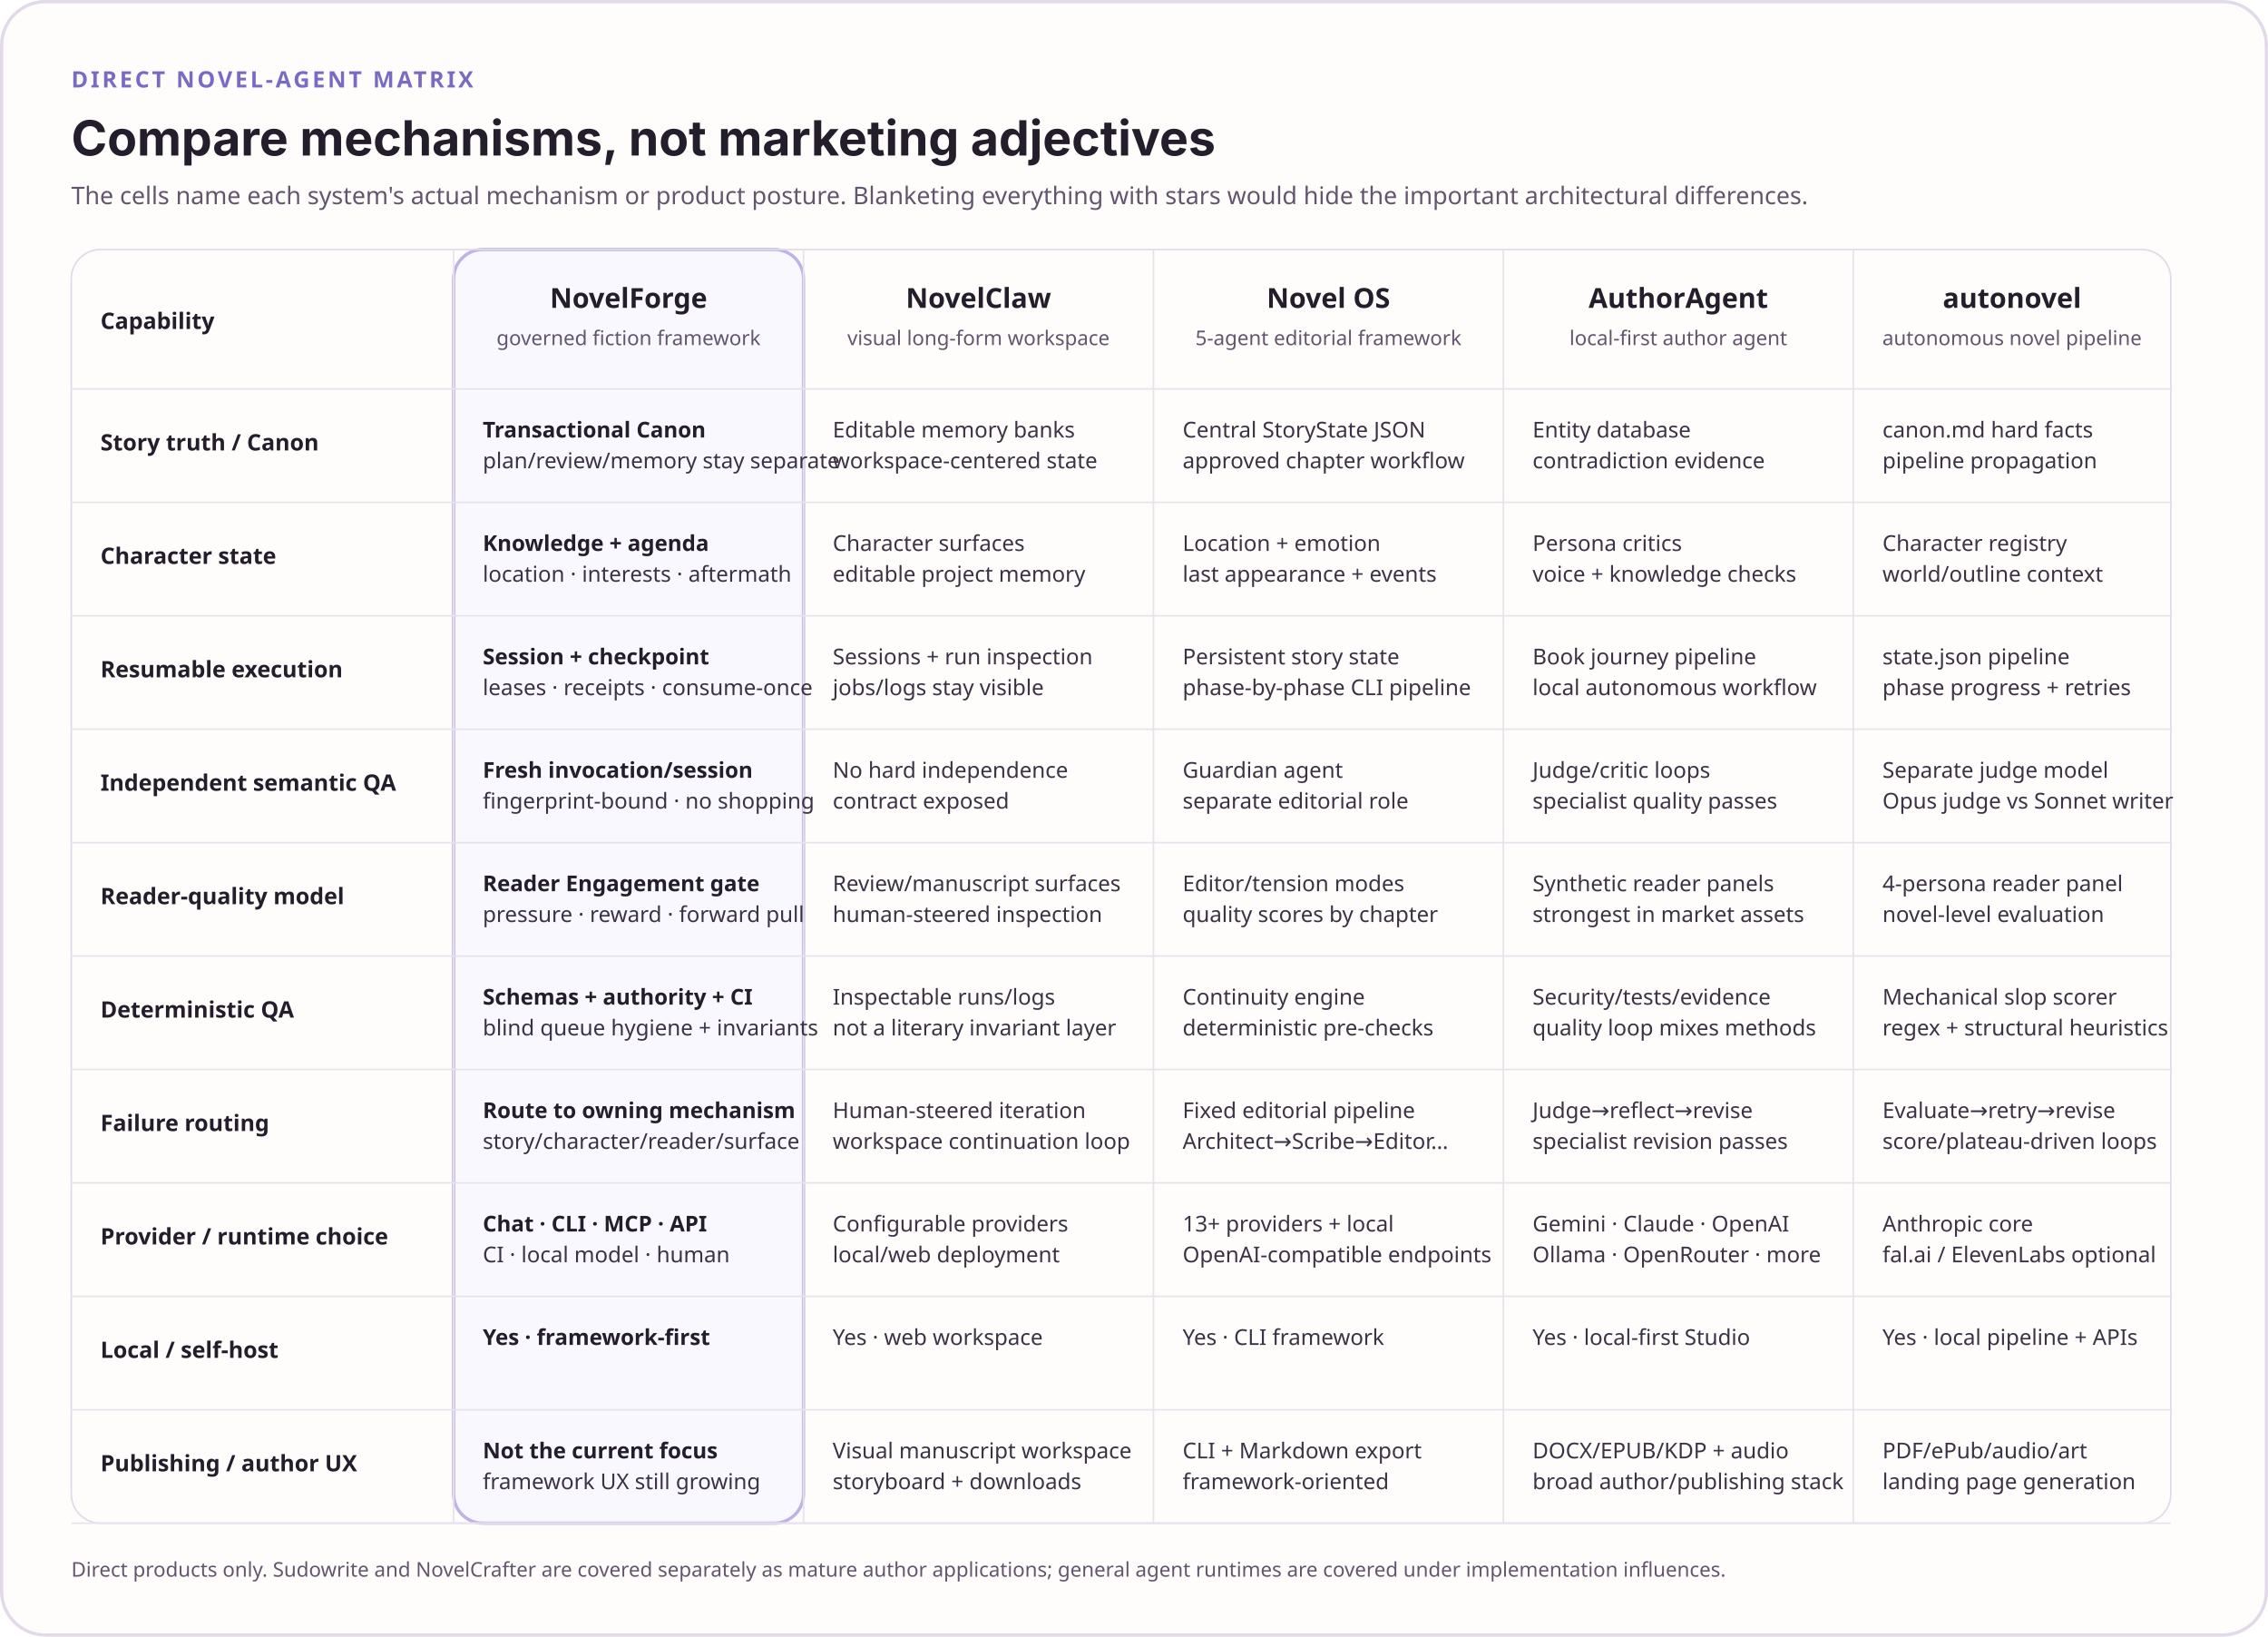
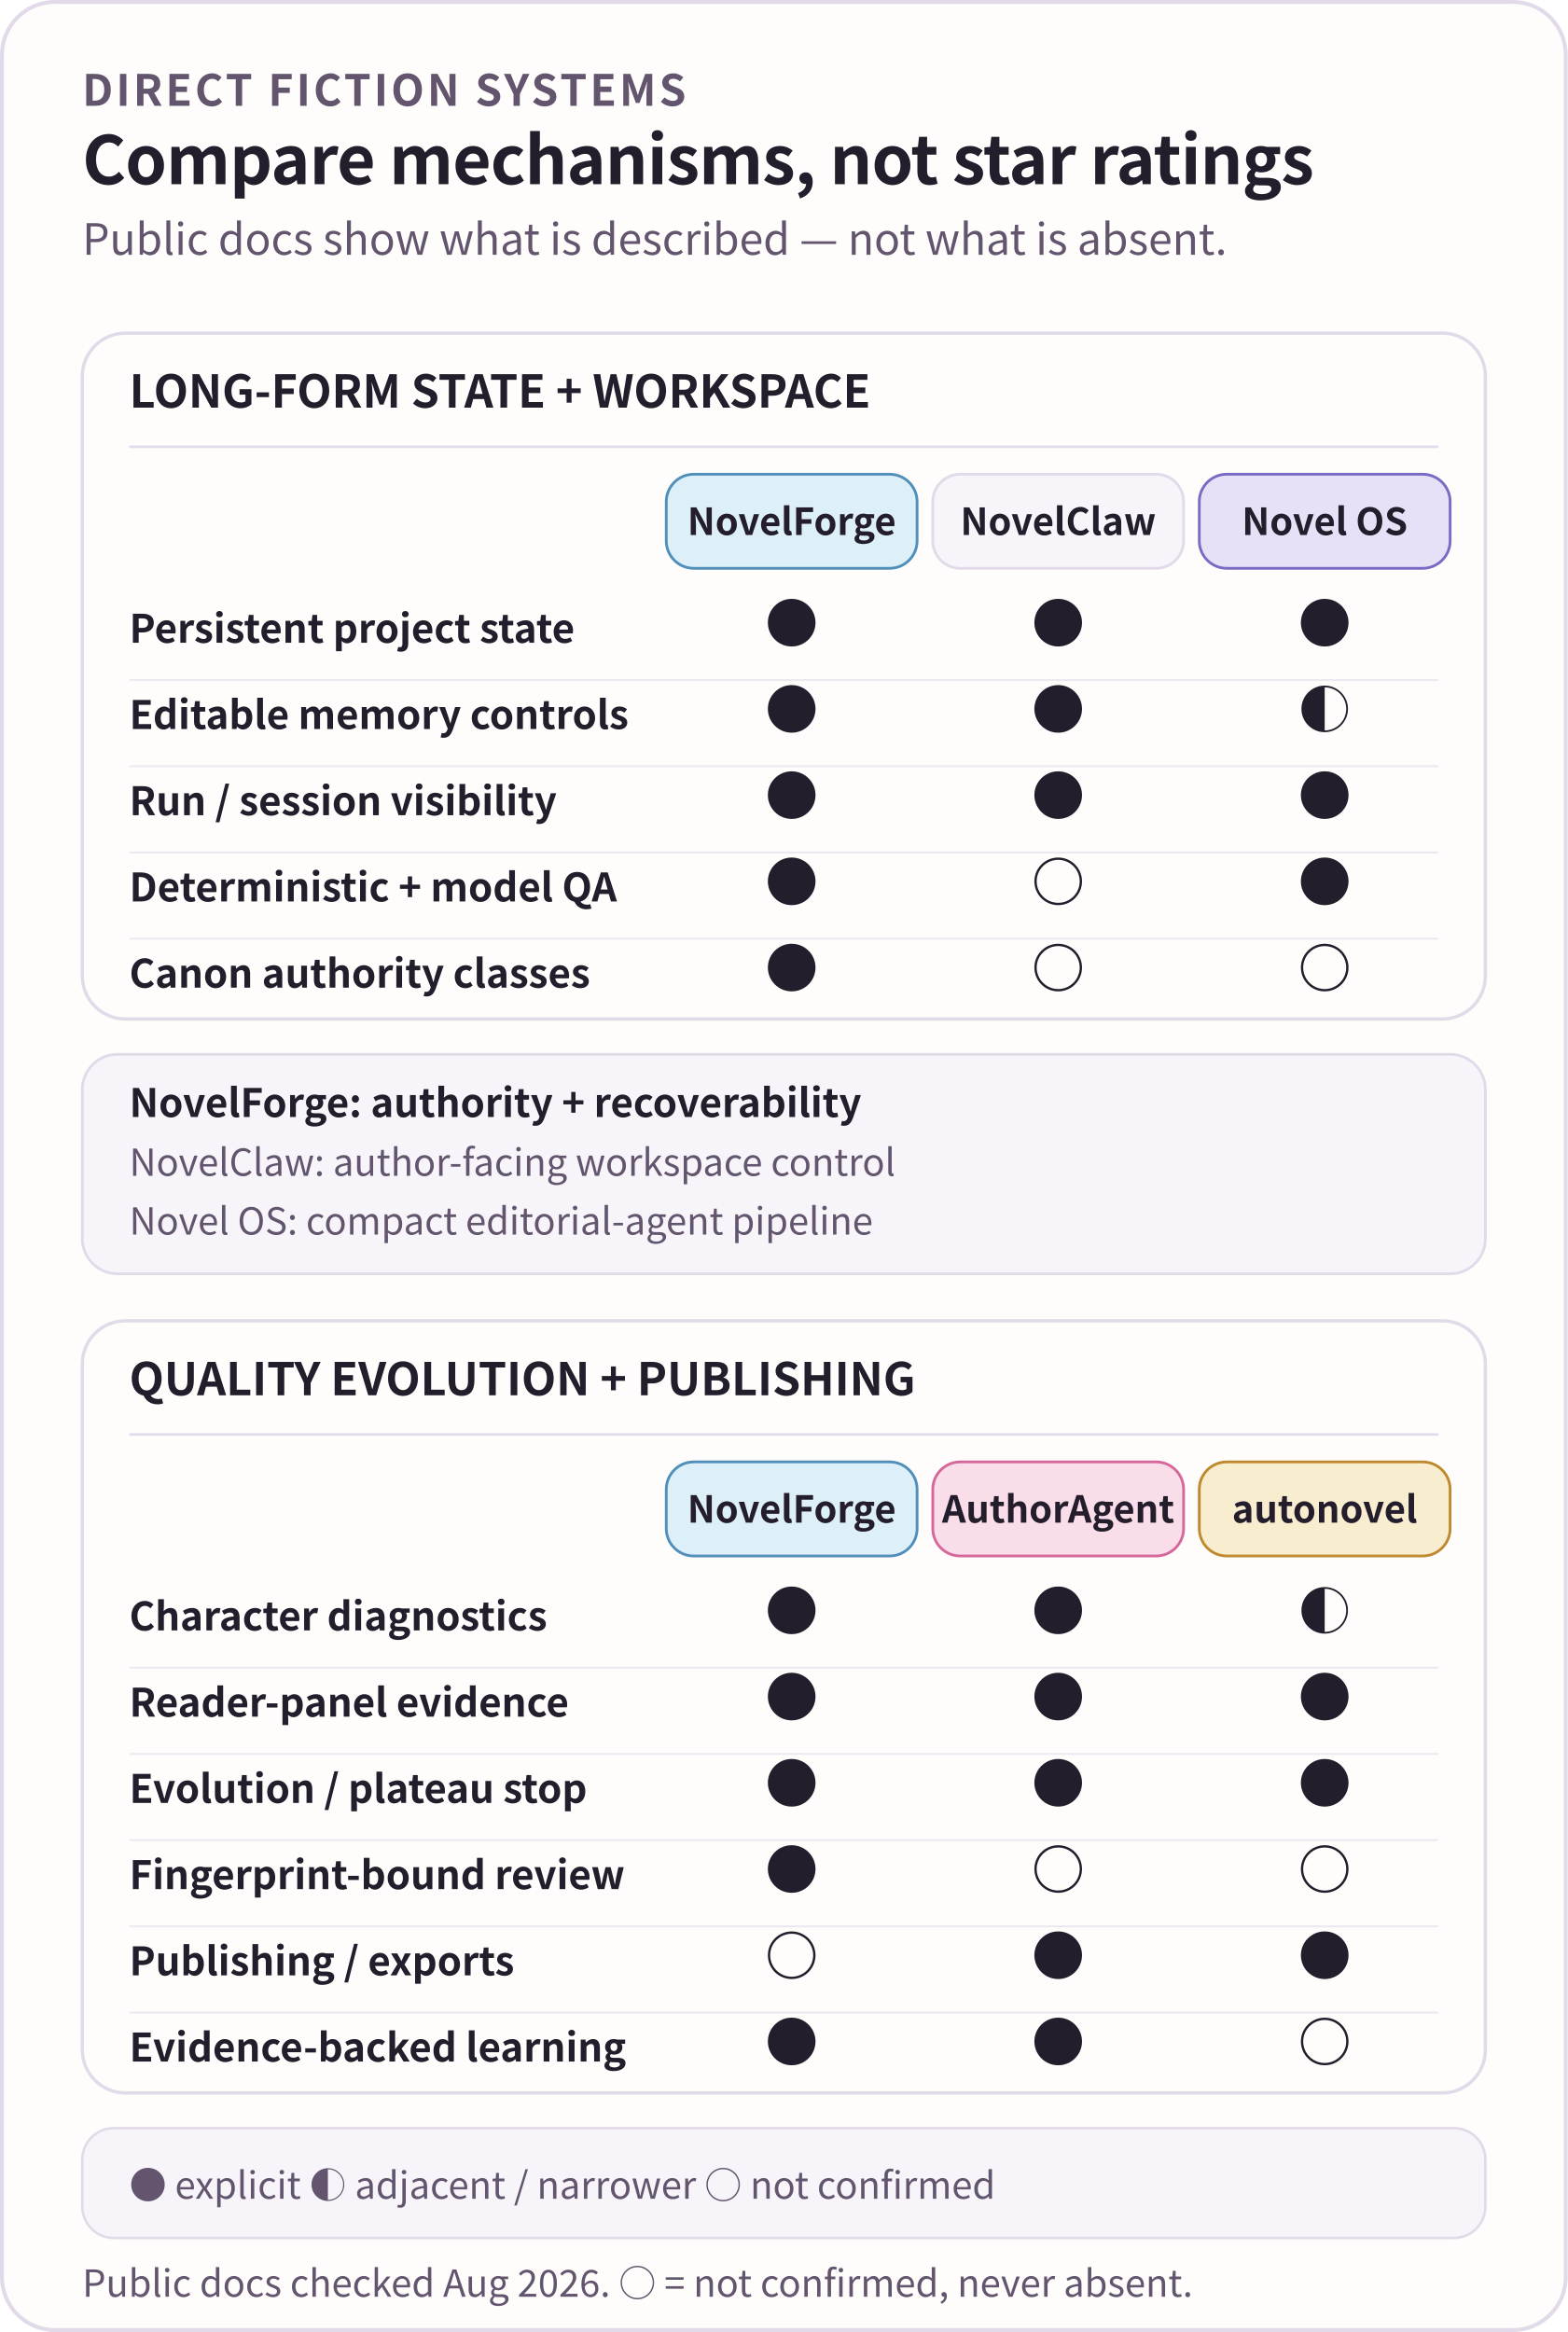
- <svg xmlns="http://www.w3.org/2000/svg" viewBox="0 0 1400 1010" role="img" aria-labelledby="title desc">
-   <style>
-   .h{font:750 30px ui-sans-serif,system-ui,-apple-system,"Segoe UI",sans-serif;fill:#241D2B}.k{font:700 14px ui-sans-serif,system-ui,sans-serif;letter-spacing:1.6px;fill:#796BC4}.sub{font:15px ui-sans-serif,system-ui,sans-serif;fill:#62556D}.ph{font:750 17px ui-sans-serif,system-ui,sans-serif;fill:#241D2B}.ps{font:12.5px ui-sans-serif,system-ui,sans-serif;fill:#62556D}.rh{font:700 14px ui-sans-serif,system-ui,sans-serif;fill:#241D2B}.c{font:13.5px ui-sans-serif,system-ui,sans-serif;fill:#3C3245}.cf{font:700 13.5px ui-sans-serif,system-ui,sans-serif;fill:#241D2B}.note{font:12.5px ui-sans-serif,system-ui,sans-serif;fill:#62556D}
- </style>
-   <rect width="1400" height="1010" rx="28" fill="#FFFDFC" />
-   <rect x="1" y="1" width="1398" height="1008" rx="27" fill="none" stroke="#E2DAE8" stroke-width="2" />
-   <text class="k" x="44" y="54">DIRECT NOVEL-AGENT MATRIX</text>
-   <text class="h" x="44" y="96">Compare mechanisms, not marketing adjectives</text>
-   <text class="sub" x="44" y="126">The cells name each system's actual mechanism or product posture. Blanketing everything with stars would hide the important architectural differences.</text>
-   <rect x="280" y="154" width="216" height="786" rx="18" fill="#FAF8FF" stroke="#BEB3E5" stroke-width="2" />
-   <rect x="44" y="154" width="1296" height="786" rx="18" fill="none" stroke="#E2DAE8" />
-   <path d="M280 154V940M496 154V940M712 154V940M928 154V940M1144 154V940" stroke="#E8E2EC" />
-   <path d="M44 240H1340M44 310H1340M44 380H1340M44 450H1340M44 520H1340M44 590H1340M44 660H1340M44 730H1340M44 800H1340M44 870H1340M44 940H1340" stroke="#E8E2EC" />
-   <text class="rh" x="62" y="203">Capability</text>
-   <g transform="translate(280 0)">
-     <text class="ph" x="108" y="190" text-anchor="middle">NovelForge</text>
-     <text class="ps" x="108" y="213" text-anchor="middle">governed fiction framework</text>
-   </g>
-   <g transform="translate(496 0)">
-     <text class="ph" x="108" y="190" text-anchor="middle">NovelClaw</text>
-     <text class="ps" x="108" y="213" text-anchor="middle">visual long-form workspace</text>
-   </g>
-   <g transform="translate(712 0)">
-     <text class="ph" x="108" y="190" text-anchor="middle">Novel OS</text>
-     <text class="ps" x="108" y="213" text-anchor="middle">5-agent editorial framework</text>
-   </g>
-   <g transform="translate(928 0)">
-     <text class="ph" x="108" y="190" text-anchor="middle">AuthorAgent</text>
-     <text class="ps" x="108" y="213" text-anchor="middle">local-first author agent</text>
-   </g>
-   <g transform="translate(1144 0)">
-     <text class="ph" x="98" y="190" text-anchor="middle">autonovel</text>
-     <text class="ps" x="98" y="213" text-anchor="middle">autonomous novel pipeline</text>
-   </g>
-   <text class="rh" x="62" y="278">Story truth / Canon</text>
-   <text class="cf" x="298" y="270">
-     <tspan x="298">Transactional Canon</tspan>
-     <tspan class="c" x="298" dy="19">plan/review/memory stay separate</tspan>
-   </text>
-   <text class="c" x="514" y="270">
-     <tspan x="514">Editable memory banks</tspan>
-     <tspan x="514" dy="19">workspace-centered state</tspan>
-   </text>
-   <text class="c" x="730" y="270">
-     <tspan x="730">Central StoryState JSON</tspan>
-     <tspan x="730" dy="19">approved chapter workflow</tspan>
-   </text>
-   <text class="c" x="946" y="270">
-     <tspan x="946">Entity database</tspan>
-     <tspan x="946" dy="19">contradiction evidence</tspan>
-   </text>
-   <text class="c" x="1162" y="270">
-     <tspan x="1162">canon.md hard facts</tspan>
-     <tspan x="1162" dy="19">pipeline propagation</tspan>
-   </text>
-   <text class="rh" x="62" y="348">Character state</text>
-   <text class="cf" x="298" y="340">
-     <tspan x="298">Knowledge + agenda</tspan>
-     <tspan class="c" x="298" dy="19">location · interests · aftermath</tspan>
-   </text>
-   <text class="c" x="514" y="340">
-     <tspan x="514">Character surfaces</tspan>
-     <tspan x="514" dy="19">editable project memory</tspan>
-   </text>
-   <text class="c" x="730" y="340">
-     <tspan x="730">Location + emotion</tspan>
-     <tspan x="730" dy="19">last appearance + events</tspan>
-   </text>
-   <text class="c" x="946" y="340">
-     <tspan x="946">Persona critics</tspan>
-     <tspan x="946" dy="19">voice + knowledge checks</tspan>
-   </text>
-   <text class="c" x="1162" y="340">
-     <tspan x="1162">Character registry</tspan>
-     <tspan x="1162" dy="19">world/outline context</tspan>
-   </text>
-   <text class="rh" x="62" y="418">Resumable execution</text>
-   <text class="cf" x="298" y="410">
-     <tspan x="298">Session + checkpoint</tspan>
-     <tspan class="c" x="298" dy="19">leases · receipts · consume-once</tspan>
-   </text>
-   <text class="c" x="514" y="410">
-     <tspan x="514">Sessions + run inspection</tspan>
-     <tspan x="514" dy="19">jobs/logs stay visible</tspan>
-   </text>
-   <text class="c" x="730" y="410">
-     <tspan x="730">Persistent story state</tspan>
-     <tspan x="730" dy="19">phase-by-phase CLI pipeline</tspan>
-   </text>
-   <text class="c" x="946" y="410">
-     <tspan x="946">Book journey pipeline</tspan>
-     <tspan x="946" dy="19">local autonomous workflow</tspan>
-   </text>
-   <text class="c" x="1162" y="410">
-     <tspan x="1162">state.json pipeline</tspan>
-     <tspan x="1162" dy="19">phase progress + retries</tspan>
-   </text>
-   <text class="rh" x="62" y="488">Independent semantic QA</text>
-   <text class="cf" x="298" y="480">
-     <tspan x="298">Fresh invocation/session</tspan>
-     <tspan class="c" x="298" dy="19">fingerprint-bound · no shopping</tspan>
-   </text>
-   <text class="c" x="514" y="480">
-     <tspan x="514">No hard independence</tspan>
-     <tspan x="514" dy="19">contract exposed</tspan>
-   </text>
-   <text class="c" x="730" y="480">
-     <tspan x="730">Guardian agent</tspan>
-     <tspan x="730" dy="19">separate editorial role</tspan>
-   </text>
-   <text class="c" x="946" y="480">
-     <tspan x="946">Judge/critic loops</tspan>
-     <tspan x="946" dy="19">specialist quality passes</tspan>
-   </text>
-   <text class="c" x="1162" y="480">
-     <tspan x="1162">Separate judge model</tspan>
-     <tspan x="1162" dy="19">Opus judge vs Sonnet writer</tspan>
-   </text>
-   <text class="rh" x="62" y="558">Reader-quality model</text>
-   <text class="cf" x="298" y="550">
-     <tspan x="298">Reader Engagement gate</tspan>
-     <tspan class="c" x="298" dy="19">pressure · reward · forward pull</tspan>
-   </text>
-   <text class="c" x="514" y="550">
-     <tspan x="514">Review/manuscript surfaces</tspan>
-     <tspan x="514" dy="19">human-steered inspection</tspan>
-   </text>
-   <text class="c" x="730" y="550">
-     <tspan x="730">Editor/tension modes</tspan>
-     <tspan x="730" dy="19">quality scores by chapter</tspan>
-   </text>
-   <text class="c" x="946" y="550">
-     <tspan x="946">Synthetic reader panels</tspan>
-     <tspan x="946" dy="19">strongest in market assets</tspan>
-   </text>
-   <text class="c" x="1162" y="550">
-     <tspan x="1162">4-persona reader panel</tspan>
-     <tspan x="1162" dy="19">novel-level evaluation</tspan>
-   </text>
-   <text class="rh" x="62" y="628">Deterministic QA</text>
-   <text class="cf" x="298" y="620">
-     <tspan x="298">Schemas + authority + CI</tspan>
-     <tspan class="c" x="298" dy="19">blind queue hygiene + invariants</tspan>
-   </text>
-   <text class="c" x="514" y="620">
-     <tspan x="514">Inspectable runs/logs</tspan>
-     <tspan x="514" dy="19">not a literary invariant layer</tspan>
-   </text>
-   <text class="c" x="730" y="620">
-     <tspan x="730">Continuity engine</tspan>
-     <tspan x="730" dy="19">deterministic pre-checks</tspan>
-   </text>
-   <text class="c" x="946" y="620">
-     <tspan x="946">Security/tests/evidence</tspan>
-     <tspan x="946" dy="19">quality loop mixes methods</tspan>
-   </text>
-   <text class="c" x="1162" y="620">
-     <tspan x="1162">Mechanical slop scorer</tspan>
-     <tspan x="1162" dy="19">regex + structural heuristics</tspan>
-   </text>
-   <text class="rh" x="62" y="698">Failure routing</text>
-   <text class="cf" x="298" y="690">
-     <tspan x="298">Route to owning mechanism</tspan>
-     <tspan class="c" x="298" dy="19">story/character/reader/surface</tspan>
-   </text>
-   <text class="c" x="514" y="690">
-     <tspan x="514">Human-steered iteration</tspan>
-     <tspan x="514" dy="19">workspace continuation loop</tspan>
-   </text>
-   <text class="c" x="730" y="690">
-     <tspan x="730">Fixed editorial pipeline</tspan>
-     <tspan x="730" dy="19">Architect→Scribe→Editor…</tspan>
-   </text>
-   <text class="c" x="946" y="690">
-     <tspan x="946">Judge→reflect→revise</tspan>
-     <tspan x="946" dy="19">specialist revision passes</tspan>
-   </text>
-   <text class="c" x="1162" y="690">
-     <tspan x="1162">Evaluate→retry→revise</tspan>
-     <tspan x="1162" dy="19">score/plateau-driven loops</tspan>
-   </text>
-   <text class="rh" x="62" y="768">Provider / runtime choice</text>
-   <text class="cf" x="298" y="760">
-     <tspan x="298">Chat · CLI · MCP · API</tspan>
-     <tspan class="c" x="298" dy="19">CI · local model · human</tspan>
-   </text>
-   <text class="c" x="514" y="760">
-     <tspan x="514">Configurable providers</tspan>
-     <tspan x="514" dy="19">local/web deployment</tspan>
-   </text>
-   <text class="c" x="730" y="760">
-     <tspan x="730">13+ providers + local</tspan>
-     <tspan x="730" dy="19">OpenAI-compatible endpoints</tspan>
-   </text>
-   <text class="c" x="946" y="760">
-     <tspan x="946">Gemini · Claude · OpenAI</tspan>
-     <tspan x="946" dy="19">Ollama · OpenRouter · more</tspan>
-   </text>
-   <text class="c" x="1162" y="760">
-     <tspan x="1162">Anthropic core</tspan>
-     <tspan x="1162" dy="19">fal.ai / ElevenLabs optional</tspan>
-   </text>
-   <text class="rh" x="62" y="838">Local / self-host</text>
-   <text class="cf" x="298" y="830">Yes · framework-first</text>
-   <text class="c" x="514" y="830">Yes · web workspace</text>
-   <text class="c" x="730" y="830">Yes · CLI framework</text>
-   <text class="c" x="946" y="830">Yes · local-first Studio</text>
-   <text class="c" x="1162" y="830">Yes · local pipeline + APIs</text>
-   <text class="rh" x="62" y="908">Publishing / author UX</text>
-   <text class="cf" x="298" y="900">
-     <tspan x="298">Not the current focus</tspan>
-     <tspan class="c" x="298" dy="19">framework UX still growing</tspan>
-   </text>
-   <text class="c" x="514" y="900">
-     <tspan x="514">Visual manuscript workspace</tspan>
-     <tspan x="514" dy="19">storyboard + downloads</tspan>
-   </text>
-   <text class="c" x="730" y="900">
-     <tspan x="730">CLI + Markdown export</tspan>
-     <tspan x="730" dy="19">framework-oriented</tspan>
-   </text>
-   <text class="c" x="946" y="900">
-     <tspan x="946">DOCX/EPUB/KDP + audio</tspan>
-     <tspan x="946" dy="19">broad author/publishing stack</tspan>
-   </text>
-   <text class="c" x="1162" y="900">
-     <tspan x="1162">PDF/ePub/audio/art</tspan>
-     <tspan x="1162" dy="19">landing page generation</tspan>
-   </text>
-   <text class="note" x="44" y="973">Direct products only. Sudowrite and NovelCrafter are covered separately as mature author applications; general agent runtimes are covered under implementation influences.</text>
+ <svg xmlns="http://www.w3.org/2000/svg" viewBox="0 0 800 1190" role="img" data-doc-tier="A">
+   <style>text{font-family:"Noto Sans CJK SC","Noto Sans",-apple-system,BlinkMacSystemFont,"Segoe UI",Arial,sans-serif;fill:#241D2B}.eyebrow{font-size:22px;font-weight:800;letter-spacing:1.5px;fill:#62556D}.title{font-size:34px;font-weight:850;letter-spacing:-.4px}.subtitle{font-size:22px;font-weight:500;fill:#62556D}.panel{font-size:23px;font-weight:850}.prod{font-size:19px;font-weight:850}.row{font-size:20px;font-weight:650}.note{font-size:19px;font-weight:500;fill:#62556D}.symbol{font-size:27px;font-weight:900}.position{font-size:20px;font-weight:750}</style>
+   <rect width="800" height="1190" rx="28" fill="#FFFDFC" />
+   <rect x="1" y="1" width="798" height="1188" rx="27" fill="none" stroke="#E2DAE8" stroke-width="2" />
+   <text x="42" y="54" class="eyebrow" text-anchor="start">DIRECT FICTION SYSTEMS</text>
+   <text x="42" y="94" class="title" text-anchor="start" data-max-width="720">Compare mechanisms, not star ratings</text>
+   <text x="42" y="130" class="subtitle" text-anchor="start" data-max-width="720">Public docs show what is described — not what is absent.</text>
+   <rect x="42" y="170" width="716" height="350" rx="22" fill="#FFFDFC" stroke="#E2DAE8" stroke-width="1.7" />
+   <text x="66" y="208" class="panel" text-anchor="start" data-max-width="650">LONG-FORM STATE + WORKSPACE</text>
+   <line x1="66" y1="228" x2="734" y2="228" stroke="#E2DAE8" stroke-width="1.3" />
+   <rect x="340" y="242" width="128" height="48" rx="14" fill="#DDEFF8" stroke="#4F8FBA" stroke-width="1.4" />
+   <text x="404" y="273" class="prod" text-anchor="middle" data-max-width="120">NovelForge</text>
+   <rect x="476" y="242" width="128" height="48" rx="14" fill="#F8F5FA" stroke="#E2DAE8" stroke-width="1.4" />
+   <text x="540" y="273" class="prod" text-anchor="middle" data-max-width="120">NovelClaw</text>
+   <rect x="612" y="242" width="128" height="48" rx="14" fill="#E7E1F8" stroke="#796BC4" stroke-width="1.4" />
+   <text x="676" y="273" class="prod" text-anchor="middle" data-max-width="120">Novel OS</text>
+   <text x="66" y="328" class="row" text-anchor="start" data-max-width="255">Persistent project state</text>
+   <text x="404" y="328" class="symbol" text-anchor="middle">●</text>
+   <text x="540" y="328" class="symbol" text-anchor="middle">●</text>
+   <text x="676" y="328" class="symbol" text-anchor="middle">●</text>
+   <line x1="66" y1="347" x2="734" y2="347" stroke="#EEE8F1" stroke-width="1" />
+   <text x="66" y="372" class="row" text-anchor="start" data-max-width="255">Editable memory controls</text>
+   <text x="404" y="372" class="symbol" text-anchor="middle">●</text>
+   <text x="540" y="372" class="symbol" text-anchor="middle">●</text>
+   <text x="676" y="372" class="symbol" text-anchor="middle">◐</text>
+   <line x1="66" y1="391" x2="734" y2="391" stroke="#EEE8F1" stroke-width="1" />
+   <text x="66" y="416" class="row" text-anchor="start" data-max-width="255">Run / session visibility</text>
+   <text x="404" y="416" class="symbol" text-anchor="middle">●</text>
+   <text x="540" y="416" class="symbol" text-anchor="middle">●</text>
+   <text x="676" y="416" class="symbol" text-anchor="middle">●</text>
+   <line x1="66" y1="435" x2="734" y2="435" stroke="#EEE8F1" stroke-width="1" />
+   <text x="66" y="460" class="row" text-anchor="start" data-max-width="255">Deterministic + model QA</text>
+   <text x="404" y="460" class="symbol" text-anchor="middle">●</text>
+   <text x="540" y="460" class="symbol" text-anchor="middle">○</text>
+   <text x="676" y="460" class="symbol" text-anchor="middle">●</text>
+   <line x1="66" y1="479" x2="734" y2="479" stroke="#EEE8F1" stroke-width="1" />
+   <text x="66" y="504" class="row" text-anchor="start" data-max-width="255">Canon authority classes</text>
+   <text x="404" y="504" class="symbol" text-anchor="middle">●</text>
+   <text x="540" y="504" class="symbol" text-anchor="middle">○</text>
+   <text x="676" y="504" class="symbol" text-anchor="middle">○</text>
+   <rect x="42" y="538" width="716" height="112" rx="18" fill="#F8F5FA" stroke="#E2DAE8" stroke-width="1.4" />
+   <text x="66" y="570" class="position" text-anchor="start" data-max-width="650">NovelForge: authority + recoverability</text>
+   <text x="66" y="600" class="note" text-anchor="start" data-max-width="650">NovelClaw: author-facing workspace control</text>
+   <text x="66" y="630" class="note" text-anchor="start" data-max-width="650">Novel OS: compact editorial-agent pipeline</text>
+   <rect x="42" y="674" width="716" height="394" rx="22" fill="#FFFDFC" stroke="#E2DAE8" stroke-width="1.7" />
+   <text x="66" y="712" class="panel" text-anchor="start" data-max-width="650">QUALITY EVOLUTION + PUBLISHING</text>
+   <line x1="66" y1="732" x2="734" y2="732" stroke="#E2DAE8" stroke-width="1.3" />
+   <rect x="340" y="746" width="128" height="48" rx="14" fill="#DDEFF8" stroke="#4F8FBA" stroke-width="1.4" />
+   <text x="404" y="777" class="prod" text-anchor="middle" data-max-width="120">NovelForge</text>
+   <rect x="476" y="746" width="128" height="48" rx="14" fill="#F9DDE9" stroke="#D6679A" stroke-width="1.4" />
+   <text x="540" y="777" class="prod" text-anchor="middle" data-max-width="120">AuthorAgent</text>
+   <rect x="612" y="746" width="128" height="48" rx="14" fill="#F9EDCF" stroke="#BE892F" stroke-width="1.4" />
+   <text x="676" y="777" class="prod" text-anchor="middle" data-max-width="120">autonovel</text>
+   <text x="66" y="832" class="row" text-anchor="start" data-max-width="255">Character diagnostics</text>
+   <text x="404" y="832" class="symbol" text-anchor="middle">●</text>
+   <text x="540" y="832" class="symbol" text-anchor="middle">●</text>
+   <text x="676" y="832" class="symbol" text-anchor="middle">◐</text>
+   <line x1="66" y1="851" x2="734" y2="851" stroke="#EEE8F1" stroke-width="1" />
+   <text x="66" y="876" class="row" text-anchor="start" data-max-width="255">Reader-panel evidence</text>
+   <text x="404" y="876" class="symbol" text-anchor="middle">●</text>
+   <text x="540" y="876" class="symbol" text-anchor="middle">●</text>
+   <text x="676" y="876" class="symbol" text-anchor="middle">●</text>
+   <line x1="66" y1="895" x2="734" y2="895" stroke="#EEE8F1" stroke-width="1" />
+   <text x="66" y="920" class="row" text-anchor="start" data-max-width="255">Evolution / plateau stop</text>
+   <text x="404" y="920" class="symbol" text-anchor="middle">●</text>
+   <text x="540" y="920" class="symbol" text-anchor="middle">●</text>
+   <text x="676" y="920" class="symbol" text-anchor="middle">●</text>
+   <line x1="66" y1="939" x2="734" y2="939" stroke="#EEE8F1" stroke-width="1" />
+   <text x="66" y="964" class="row" text-anchor="start" data-max-width="255">Fingerprint-bound review</text>
+   <text x="404" y="964" class="symbol" text-anchor="middle">●</text>
+   <text x="540" y="964" class="symbol" text-anchor="middle">○</text>
+   <text x="676" y="964" class="symbol" text-anchor="middle">○</text>
+   <line x1="66" y1="983" x2="734" y2="983" stroke="#EEE8F1" stroke-width="1" />
+   <text x="66" y="1008" class="row" text-anchor="start" data-max-width="255">Publishing / exports</text>
+   <text x="404" y="1008" class="symbol" text-anchor="middle">○</text>
+   <text x="540" y="1008" class="symbol" text-anchor="middle">●</text>
+   <text x="676" y="1008" class="symbol" text-anchor="middle">●</text>
+   <line x1="66" y1="1027" x2="734" y2="1027" stroke="#EEE8F1" stroke-width="1" />
+   <text x="66" y="1052" class="row" text-anchor="start" data-max-width="255">Evidence-backed learning</text>
+   <text x="404" y="1052" class="symbol" text-anchor="middle">●</text>
+   <text x="540" y="1052" class="symbol" text-anchor="middle">●</text>
+   <text x="676" y="1052" class="symbol" text-anchor="middle">○</text>
+   <rect x="42" y="1086" width="716" height="56" rx="16" fill="#F8F5FA" stroke="#E2DAE8" stroke-width="1.3" />
+   <text x="66" y="1122" class="note" text-anchor="start" data-max-width="670">● explicit   ◐ adjacent / narrower   ○ not confirmed</text>
+   <text x="42" y="1172" class="note" text-anchor="start" data-max-width="720">Public docs checked Aug 2026. ○ = not confirmed, never absent.</text>
</svg>
